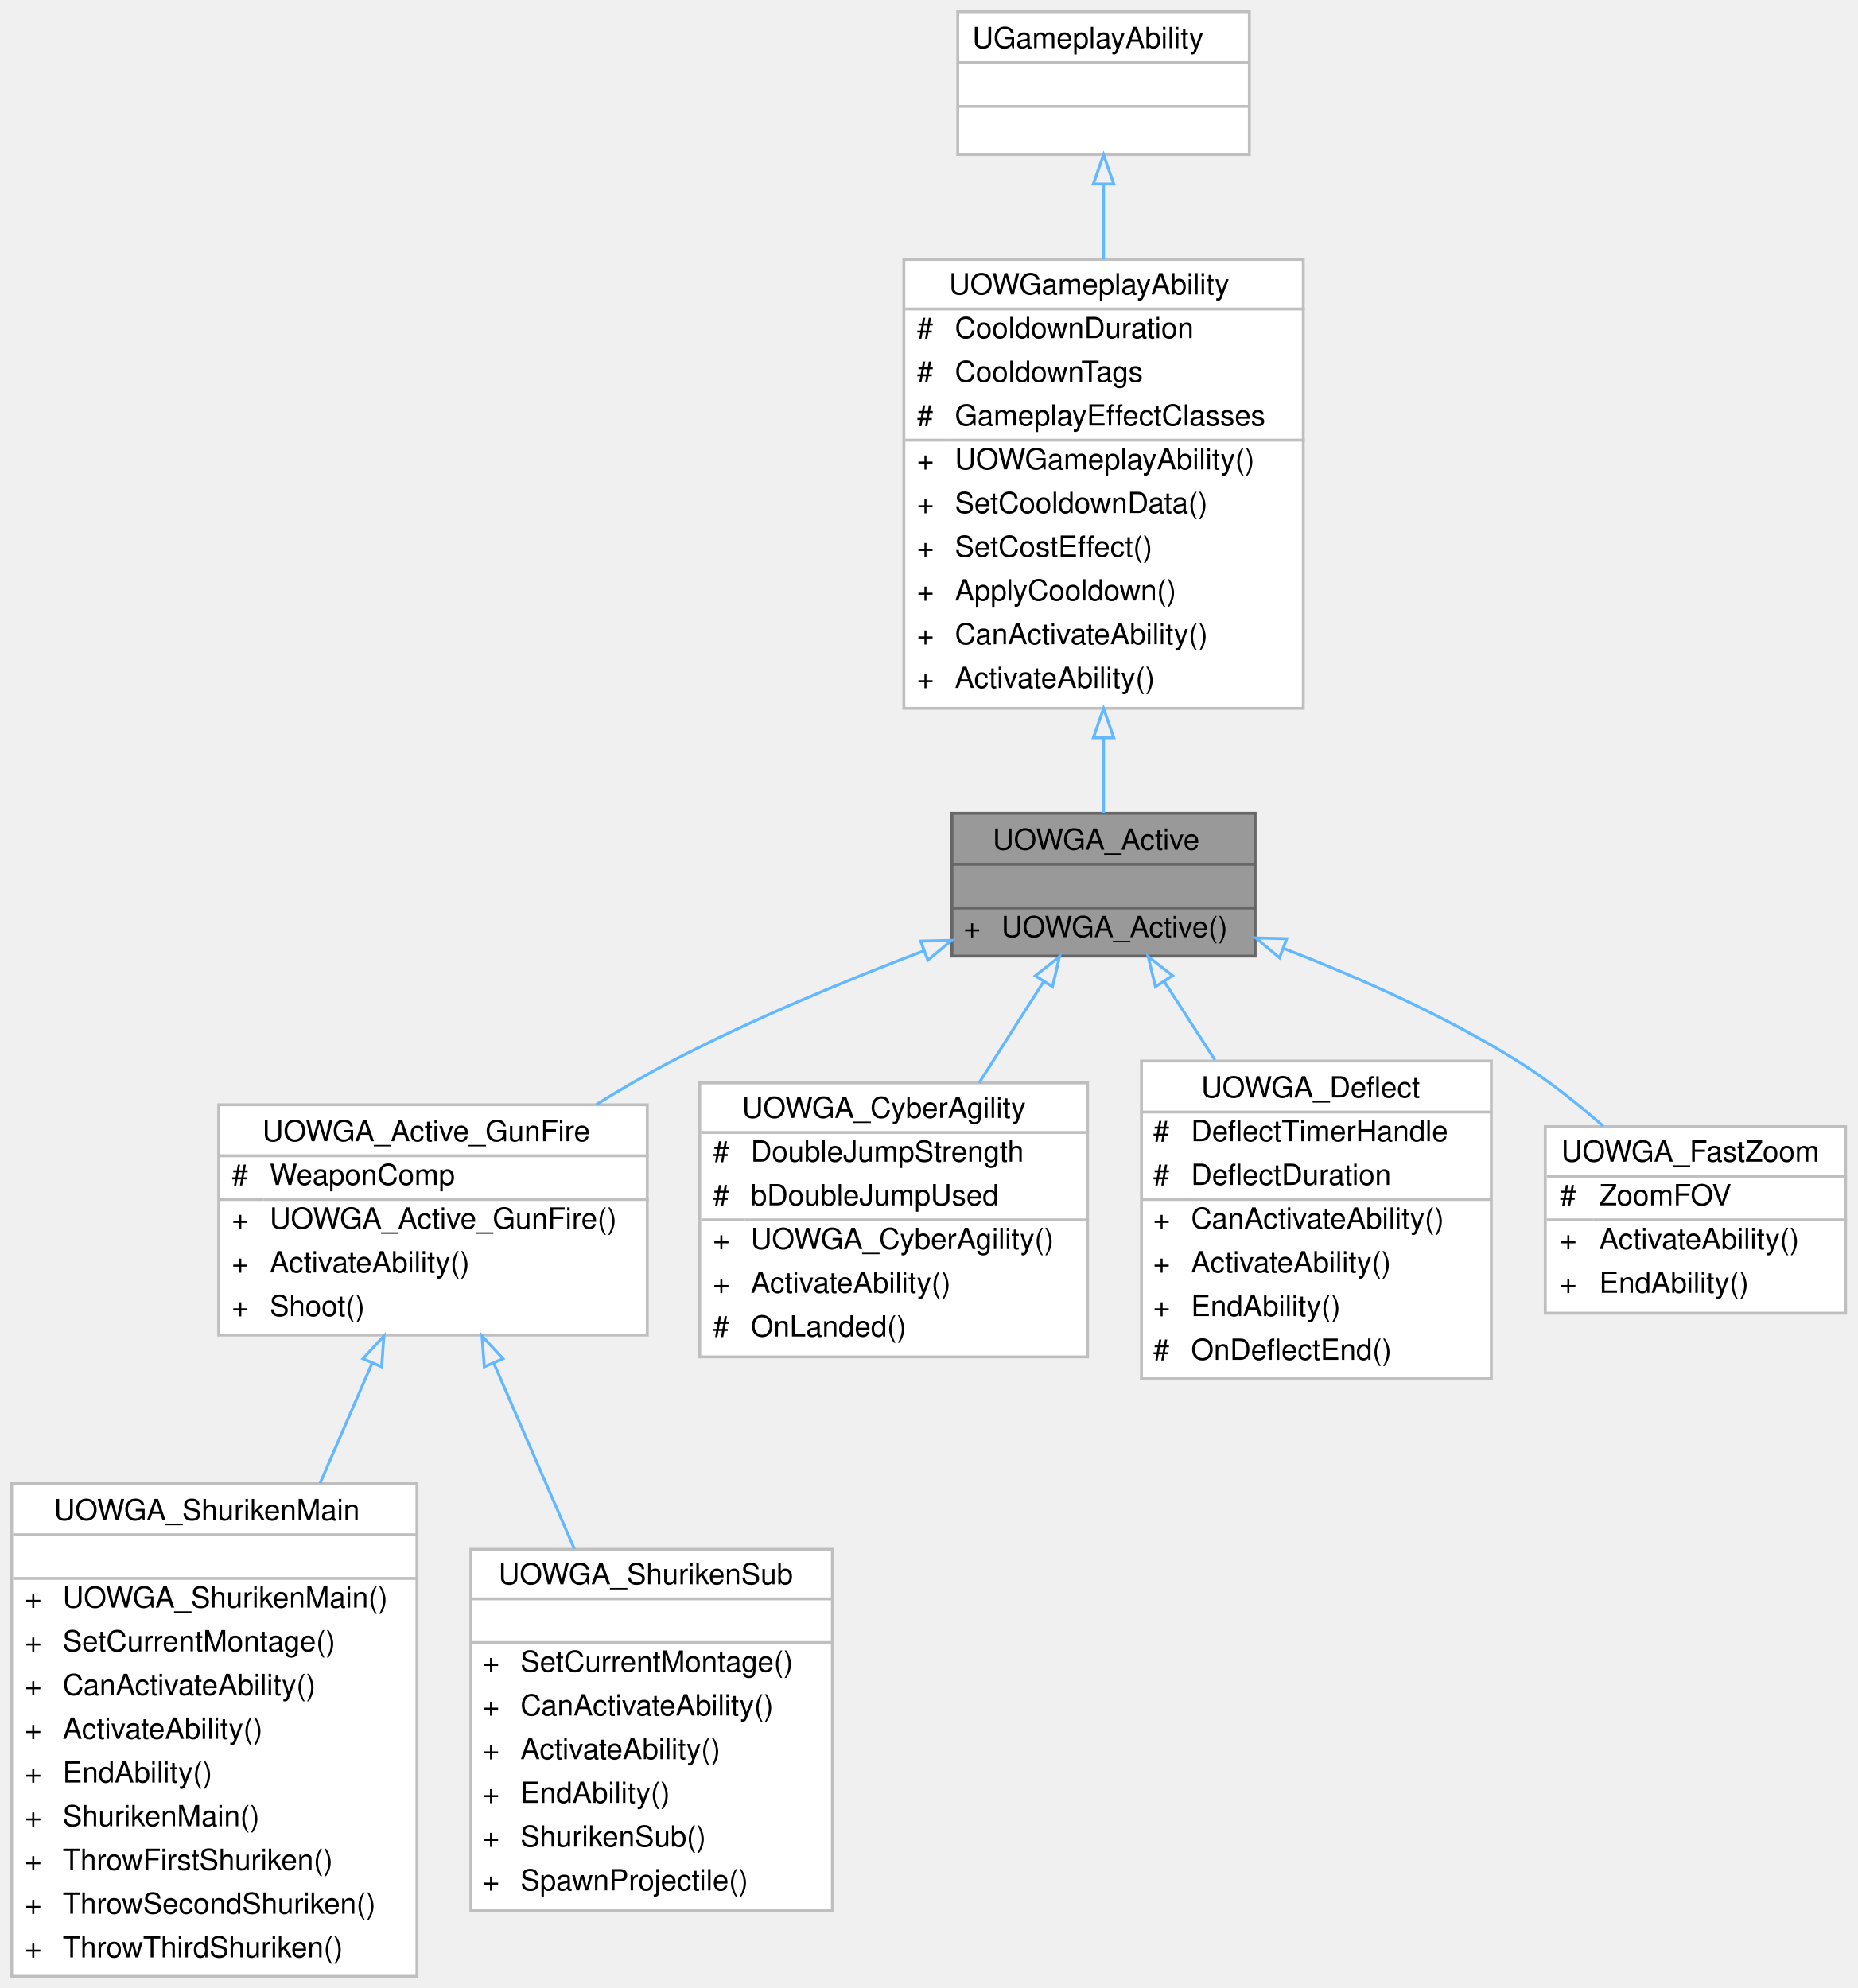
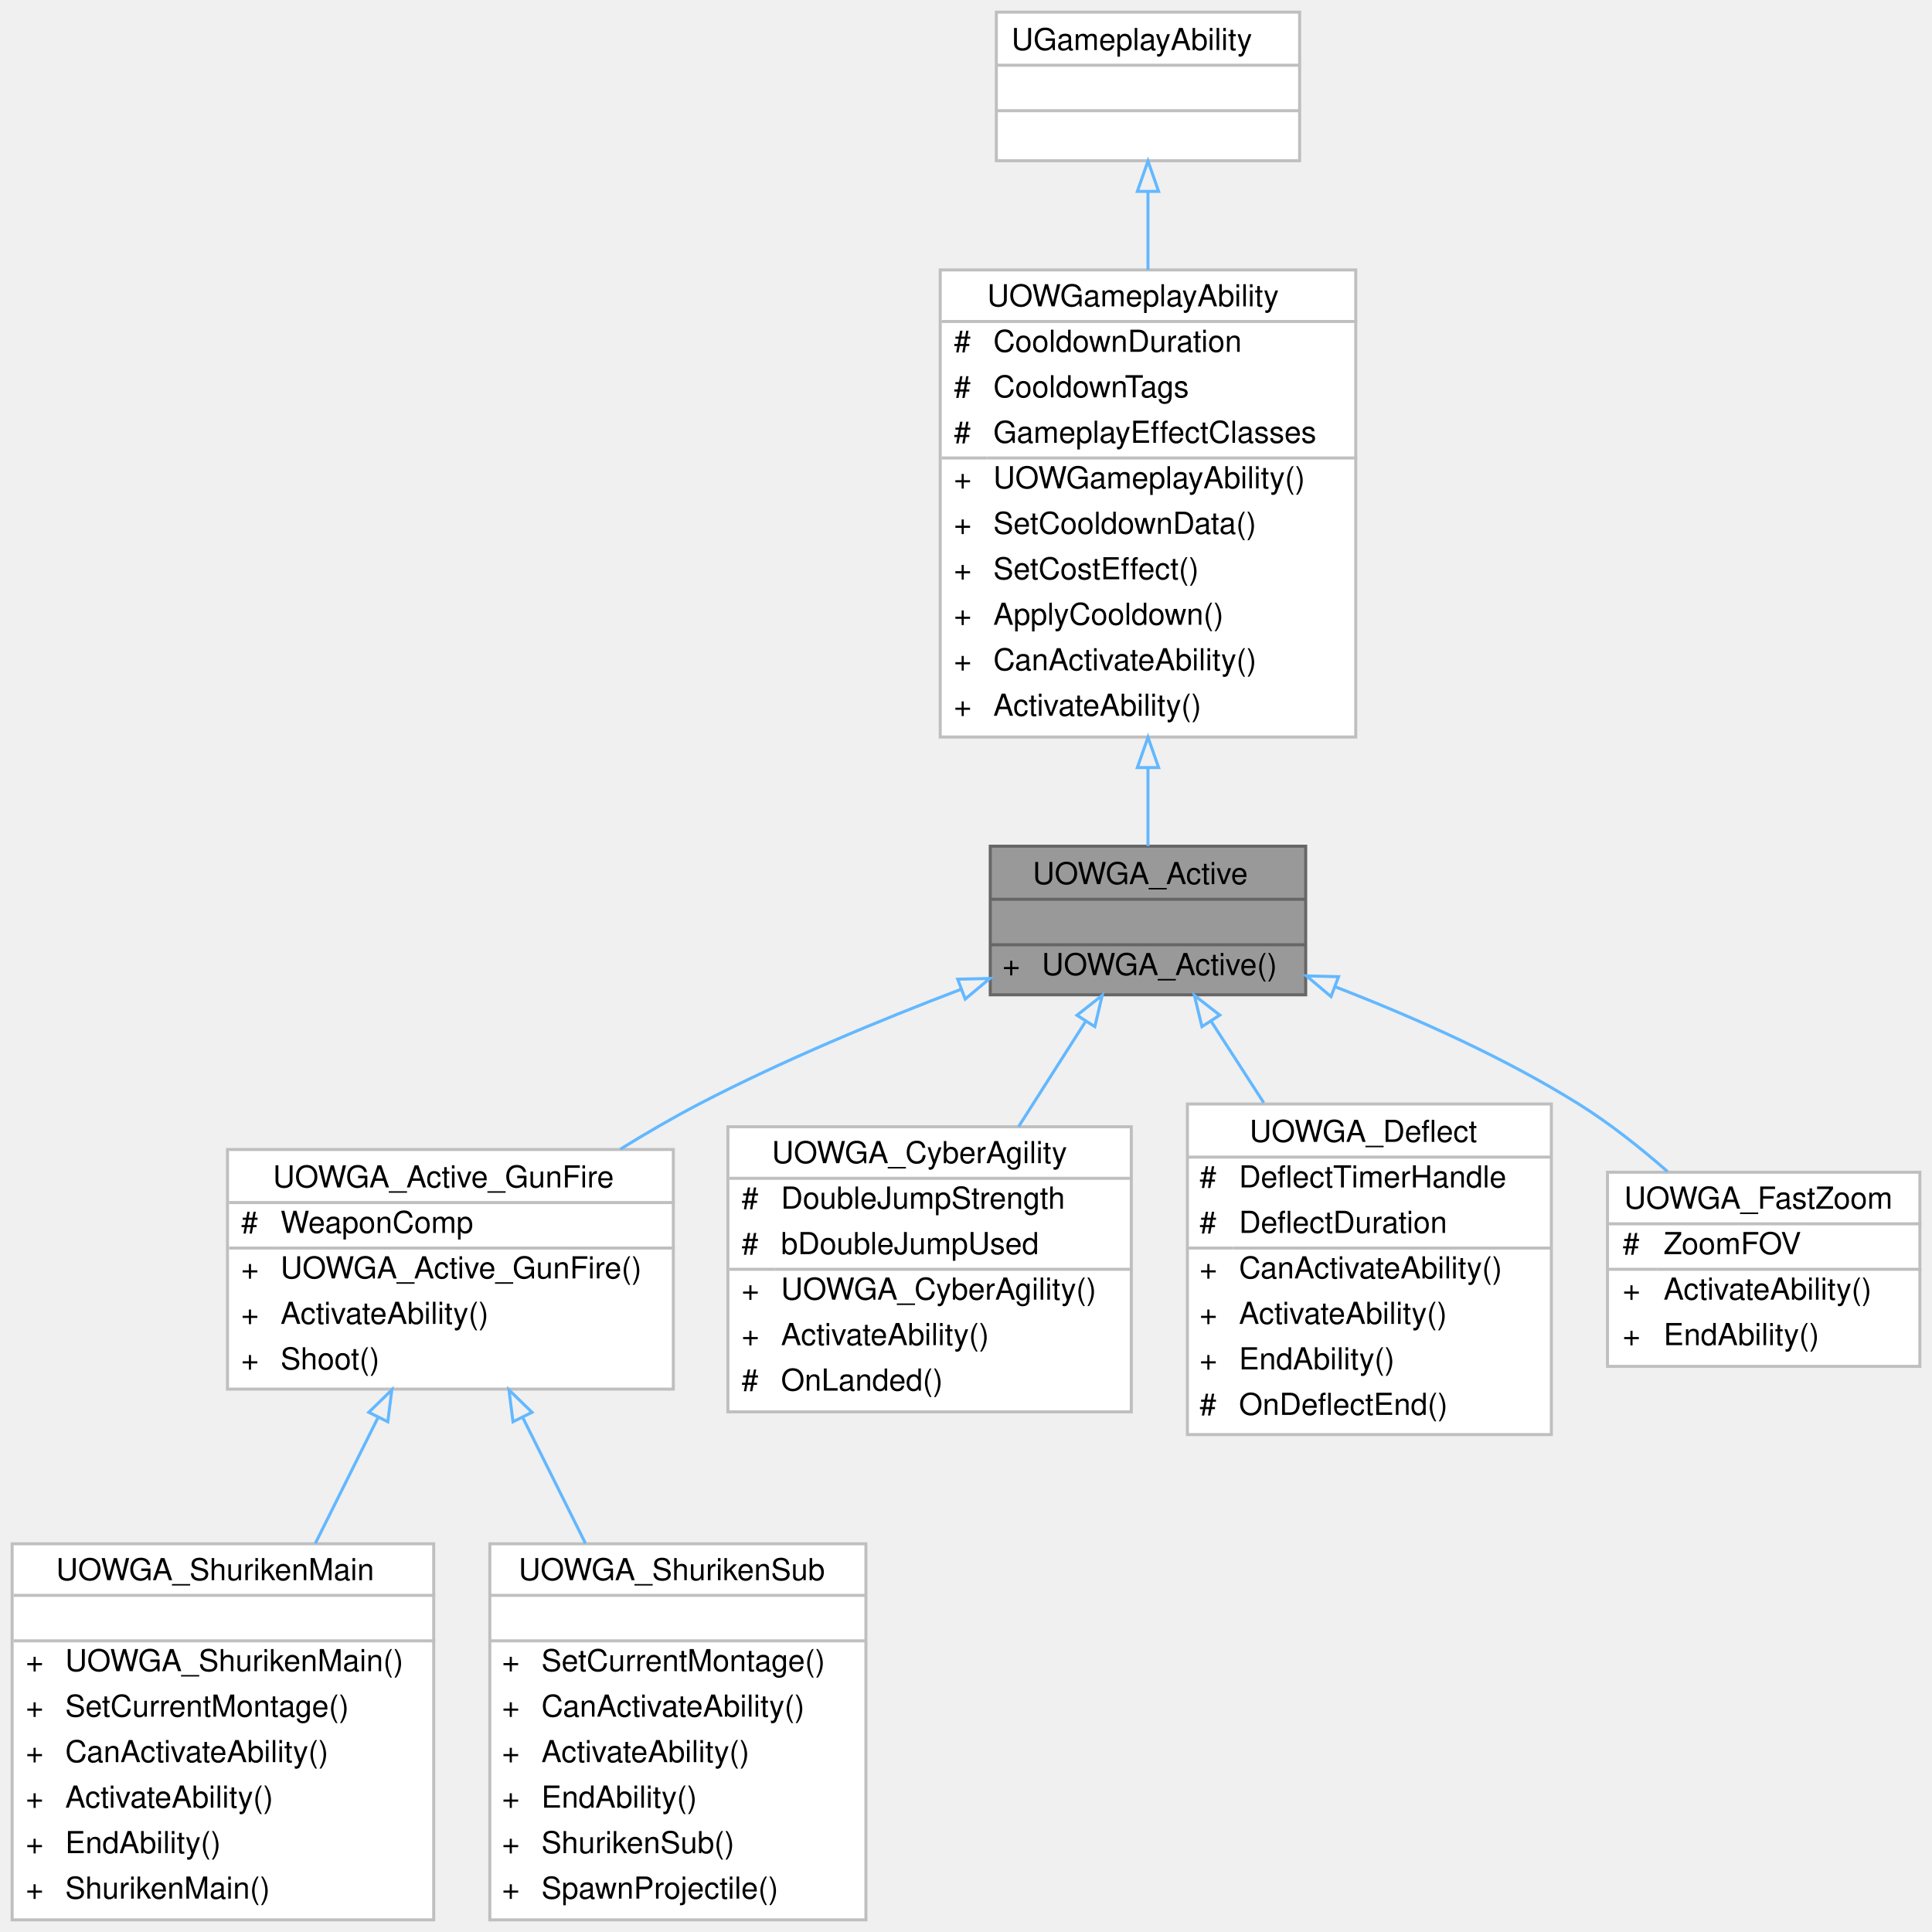
- <svg xmlns="http://www.w3.org/2000/svg" xmlns:xlink="http://www.w3.org/1999/xlink" width="637pt" height="682pt" viewBox="0.00 0.00 637.00 682.00">
-   <g id="graph0" class="graph" transform="scale(1 1) rotate(0) translate(4 678)">
+ <svg xmlns="http://www.w3.org/2000/svg" xmlns:xlink="http://www.w3.org/1999/xlink" width="637pt" height="637pt" viewBox="0.00 0.00 637.00 637.00">
+   <g id="graph0" class="graph" transform="scale(1 1) rotate(0) translate(4 633)">
    <g id="Node000001" class="node">
      <g id="a_Node000001">
        <a xlink:title=" ">
-           <polygon fill="#999999" stroke="transparent" points="426.5,-399 322.5,-399 322.5,-350 426.5,-350 426.5,-399" />
-           <text text-anchor="start" x="336.5" y="-386.5" font-family="Helvetica,sans-Serif" font-size="10.00">UOWGA_Active</text>
-           <text text-anchor="start" x="372.5" y="-371.5" font-family="Helvetica,sans-Serif" font-size="10.00"> </text>
-           <text text-anchor="start" x="326.5" y="-356.5" font-family="Helvetica,sans-Serif" font-size="10.00">+</text>
-           <text text-anchor="start" x="339.5" y="-356.5" font-family="Helvetica,sans-Serif" font-size="10.00">UOWGA_Active()</text>
-           <polygon fill="#666666" stroke="#666666" points="322.5,-381.5 322.5,-381.5 426.5,-381.5 426.5,-381.5 322.5,-381.5" />
-           <polygon fill="#666666" stroke="#666666" points="322.5,-366.5 322.5,-366.5 426.5,-366.5 426.5,-366.5 322.5,-366.5" />
-           <polygon fill="none" stroke="#666666" points="322.5,-350 322.5,-399 426.5,-399 426.5,-350 322.5,-350" />
+           <polygon fill="#999999" stroke="transparent" points="426.5,-354 322.5,-354 322.5,-305 426.5,-305 426.5,-354" />
+           <text text-anchor="start" x="336.5" y="-341.5" font-family="Helvetica,sans-Serif" font-size="10.00">UOWGA_Active</text>
+           <text text-anchor="start" x="372.5" y="-326.5" font-family="Helvetica,sans-Serif" font-size="10.00"> </text>
+           <text text-anchor="start" x="326.5" y="-311.5" font-family="Helvetica,sans-Serif" font-size="10.00">+</text>
+           <text text-anchor="start" x="339.5" y="-311.5" font-family="Helvetica,sans-Serif" font-size="10.00">UOWGA_Active()</text>
+           <polygon fill="#666666" stroke="#666666" points="322.5,-336.5 322.5,-336.5 426.5,-336.5 426.5,-336.5 322.5,-336.5" />
+           <polygon fill="#666666" stroke="#666666" points="322.5,-321.5 322.5,-321.5 426.5,-321.5 426.5,-321.5 322.5,-321.5" />
+           <polygon fill="none" stroke="#666666" points="322.5,-305 322.5,-354 426.5,-354 426.5,-305 322.5,-305" />
        </a>
      </g>
    </g>
    <g id="Node000004" class="node">
      <g id="a_Node000004">
        <a xlink:href="classUOWGA__Active__GunFire.html" target="_top" xlink:title=" ">
-           <polygon fill="white" stroke="transparent" points="218,-299 71,-299 71,-220 218,-220 218,-299" />
-           <text text-anchor="start" x="86" y="-286.5" font-family="Helvetica,sans-Serif" font-size="10.00">UOWGA_Active_GunFire</text>
-           <text text-anchor="start" x="75.5" y="-271.5" font-family="Helvetica,sans-Serif" font-size="10.00">#</text>
-           <text text-anchor="start" x="88.5" y="-271.5" font-family="Helvetica,sans-Serif" font-size="10.00">WeaponComp</text>
-           <text text-anchor="start" x="75.5" y="-256.5" font-family="Helvetica,sans-Serif" font-size="10.00">+</text>
-           <text text-anchor="start" x="88.5" y="-256.5" font-family="Helvetica,sans-Serif" font-size="10.00">UOWGA_Active_GunFire()</text>
-           <text text-anchor="start" x="75.5" y="-241.5" font-family="Helvetica,sans-Serif" font-size="10.00">+</text>
-           <text text-anchor="start" x="88.5" y="-241.5" font-family="Helvetica,sans-Serif" font-size="10.00">ActivateAbility()</text>
-           <text text-anchor="start" x="75.5" y="-226.5" font-family="Helvetica,sans-Serif" font-size="10.00">+</text>
-           <text text-anchor="start" x="88.5" y="-226.5" font-family="Helvetica,sans-Serif" font-size="10.00">Shoot()</text>
-           <polygon fill="#bfbfbf" stroke="#bfbfbf" points="71.5,-281.5 71.5,-281.5 218.5,-281.5 218.5,-281.5 71.5,-281.5" />
-           <polygon fill="#bfbfbf" stroke="#bfbfbf" points="71.5,-266.5 71.5,-266.5 86.5,-266.5 86.5,-266.5 71.5,-266.5" />
-           <polygon fill="#bfbfbf" stroke="#bfbfbf" points="86.5,-266.5 86.5,-266.5 218.5,-266.5 218.5,-266.5 86.5,-266.5" />
-           <polygon fill="none" stroke="#bfbfbf" points="71,-220 71,-299 218,-299 218,-220 71,-220" />
+           <polygon fill="white" stroke="transparent" points="218,-254 71,-254 71,-175 218,-175 218,-254" />
+           <text text-anchor="start" x="86" y="-241.5" font-family="Helvetica,sans-Serif" font-size="10.00">UOWGA_Active_GunFire</text>
+           <text text-anchor="start" x="75.5" y="-226.5" font-family="Helvetica,sans-Serif" font-size="10.00">#</text>
+           <text text-anchor="start" x="88.5" y="-226.5" font-family="Helvetica,sans-Serif" font-size="10.00">WeaponComp</text>
+           <text text-anchor="start" x="75.5" y="-211.5" font-family="Helvetica,sans-Serif" font-size="10.00">+</text>
+           <text text-anchor="start" x="88.5" y="-211.5" font-family="Helvetica,sans-Serif" font-size="10.00">UOWGA_Active_GunFire()</text>
+           <text text-anchor="start" x="75.5" y="-196.5" font-family="Helvetica,sans-Serif" font-size="10.00">+</text>
+           <text text-anchor="start" x="88.5" y="-196.5" font-family="Helvetica,sans-Serif" font-size="10.00">ActivateAbility()</text>
+           <text text-anchor="start" x="75.5" y="-181.5" font-family="Helvetica,sans-Serif" font-size="10.00">+</text>
+           <text text-anchor="start" x="88.5" y="-181.5" font-family="Helvetica,sans-Serif" font-size="10.00">Shoot()</text>
+           <polygon fill="#bfbfbf" stroke="#bfbfbf" points="71.5,-236.5 71.5,-236.5 218.5,-236.5 218.5,-236.5 71.5,-236.5" />
+           <polygon fill="#bfbfbf" stroke="#bfbfbf" points="71.5,-221.5 71.5,-221.5 86.5,-221.5 86.5,-221.5 71.5,-221.5" />
+           <polygon fill="#bfbfbf" stroke="#bfbfbf" points="86.5,-221.5 86.5,-221.5 218.5,-221.5 218.5,-221.5 86.5,-221.5" />
+           <polygon fill="none" stroke="#bfbfbf" points="71,-175 71,-254 218,-254 218,-175 71,-175" />
        </a>
      </g>
    </g>
    <g id="edge3_Node000001_Node000004" class="edge">
      <g id="a_edge3_Node000001_Node000004">
        <a xlink:title=" ">
-           <path fill="none" stroke="#63b8ff" d="M313,-351.87C285.93,-341.57 254.07,-328.36 226.5,-314 217.91,-309.52 209.07,-304.39 200.54,-299.11" />
-           <polygon fill="none" stroke="#63b8ff" points="311.77,-355.15 322.36,-355.39 314.23,-348.6 311.77,-355.15" />
+           <path fill="none" stroke="#63b8ff" d="M313,-306.87C285.93,-296.57 254.07,-283.36 226.5,-269 217.91,-264.52 209.07,-259.39 200.54,-254.11" />
+           <polygon fill="none" stroke="#63b8ff" points="311.77,-310.15 322.36,-310.39 314.23,-303.6 311.77,-310.15" />
        </a>
      </g>
    </g>
    <g id="Node000007" class="node">
      <g id="a_Node000007">
        <a xlink:href="classUOWGA__CyberAgility.html" target="_top" xlink:title=" ">
-           <polygon fill="white" stroke="transparent" points="369,-306.5 236,-306.5 236,-212.5 369,-212.5 369,-306.5" />
-           <text text-anchor="start" x="250.5" y="-294.5" font-family="Helvetica,sans-Serif" font-size="10.00">UOWGA_CyberAgility</text>
-           <text text-anchor="start" x="240.5" y="-279.5" font-family="Helvetica,sans-Serif" font-size="10.00">#</text>
-           <text text-anchor="start" x="253.5" y="-279.5" font-family="Helvetica,sans-Serif" font-size="10.00">DoubleJumpStrength</text>
-           <text text-anchor="start" x="240.5" y="-264.5" font-family="Helvetica,sans-Serif" font-size="10.00">#</text>
-           <text text-anchor="start" x="253.5" y="-264.5" font-family="Helvetica,sans-Serif" font-size="10.00">bDoubleJumpUsed</text>
-           <text text-anchor="start" x="240.5" y="-249.5" font-family="Helvetica,sans-Serif" font-size="10.00">+</text>
-           <text text-anchor="start" x="253.5" y="-249.5" font-family="Helvetica,sans-Serif" font-size="10.00">UOWGA_CyberAgility()</text>
-           <text text-anchor="start" x="240.5" y="-234.5" font-family="Helvetica,sans-Serif" font-size="10.00">+</text>
-           <text text-anchor="start" x="253.5" y="-234.5" font-family="Helvetica,sans-Serif" font-size="10.00">ActivateAbility()</text>
+           <polygon fill="white" stroke="transparent" points="369,-261.5 236,-261.5 236,-167.5 369,-167.5 369,-261.5" />
+           <text text-anchor="start" x="250.5" y="-249.5" font-family="Helvetica,sans-Serif" font-size="10.00">UOWGA_CyberAgility</text>
+           <text text-anchor="start" x="240.5" y="-234.5" font-family="Helvetica,sans-Serif" font-size="10.00">#</text>
+           <text text-anchor="start" x="253.5" y="-234.5" font-family="Helvetica,sans-Serif" font-size="10.00">DoubleJumpStrength</text>
          <text text-anchor="start" x="240.5" y="-219.5" font-family="Helvetica,sans-Serif" font-size="10.00">#</text>
-           <text text-anchor="start" x="253.5" y="-219.5" font-family="Helvetica,sans-Serif" font-size="10.00">OnLanded()</text>
-           <polygon fill="#bfbfbf" stroke="#bfbfbf" points="236.5,-289.5 236.5,-289.5 369.5,-289.5 369.5,-289.5 236.5,-289.5" />
-           <polygon fill="#bfbfbf" stroke="#bfbfbf" points="236.5,-259.5 236.5,-259.5 251.5,-259.5 251.5,-259.5 236.5,-259.5" />
-           <polygon fill="#bfbfbf" stroke="#bfbfbf" points="251.5,-259.5 251.5,-259.5 369.5,-259.5 369.5,-259.5 251.5,-259.5" />
-           <polygon fill="none" stroke="#bfbfbf" points="236,-212.5 236,-306.5 369,-306.5 369,-212.5 236,-212.5" />
+           <text text-anchor="start" x="253.5" y="-219.5" font-family="Helvetica,sans-Serif" font-size="10.00">bDoubleJumpUsed</text>
+           <text text-anchor="start" x="240.5" y="-204.5" font-family="Helvetica,sans-Serif" font-size="10.00">+</text>
+           <text text-anchor="start" x="253.5" y="-204.5" font-family="Helvetica,sans-Serif" font-size="10.00">UOWGA_CyberAgility()</text>
+           <text text-anchor="start" x="240.5" y="-189.5" font-family="Helvetica,sans-Serif" font-size="10.00">+</text>
+           <text text-anchor="start" x="253.5" y="-189.5" font-family="Helvetica,sans-Serif" font-size="10.00">ActivateAbility()</text>
+           <text text-anchor="start" x="240.5" y="-174.5" font-family="Helvetica,sans-Serif" font-size="10.00">#</text>
+           <text text-anchor="start" x="253.5" y="-174.5" font-family="Helvetica,sans-Serif" font-size="10.00">OnLanded()</text>
+           <polygon fill="#bfbfbf" stroke="#bfbfbf" points="236.5,-244.5 236.5,-244.5 369.5,-244.5 369.5,-244.5 236.5,-244.5" />
+           <polygon fill="#bfbfbf" stroke="#bfbfbf" points="236.5,-214.5 236.5,-214.5 251.5,-214.5 251.5,-214.5 236.5,-214.5" />
+           <polygon fill="#bfbfbf" stroke="#bfbfbf" points="251.5,-214.5 251.5,-214.5 369.5,-214.5 369.5,-214.5 251.5,-214.5" />
+           <polygon fill="none" stroke="#bfbfbf" points="236,-167.5 236,-261.5 369,-261.5 369,-167.5 236,-167.5" />
        </a>
      </g>
    </g>
    <g id="edge6_Node000001_Node000007" class="edge">
      <g id="a_edge6_Node000001_Node000007">
        <a xlink:title=" ">
-           <path fill="none" stroke="#63b8ff" d="M353.88,-341.14C347.02,-330.36 339.23,-318.14 331.83,-306.53" />
-           <polygon fill="none" stroke="#63b8ff" points="351.08,-343.26 359.41,-349.81 356.98,-339.5 351.08,-343.26" />
+           <path fill="none" stroke="#63b8ff" d="M353.88,-296.14C347.02,-285.36 339.23,-273.14 331.83,-261.53" />
+           <polygon fill="none" stroke="#63b8ff" points="351.08,-298.26 359.41,-304.81 356.98,-294.5 351.08,-298.26" />
        </a>
      </g>
    </g>
    <g id="Node000008" class="node">
      <g id="a_Node000008">
        <a xlink:href="classUOWGA__Deflect.html" target="_top" xlink:title=" ">
-           <polygon fill="white" stroke="transparent" points="507.5,-314 387.5,-314 387.5,-205 507.5,-205 507.5,-314" />
-           <text text-anchor="start" x="408" y="-301.5" font-family="Helvetica,sans-Serif" font-size="10.00">UOWGA_Deflect</text>
-           <text text-anchor="start" x="391.5" y="-286.5" font-family="Helvetica,sans-Serif" font-size="10.00">#</text>
-           <text text-anchor="start" x="404.5" y="-286.5" font-family="Helvetica,sans-Serif" font-size="10.00">DeflectTimerHandle</text>
-           <text text-anchor="start" x="391.5" y="-271.5" font-family="Helvetica,sans-Serif" font-size="10.00">#</text>
-           <text text-anchor="start" x="404.5" y="-271.5" font-family="Helvetica,sans-Serif" font-size="10.00">DeflectDuration</text>
-           <text text-anchor="start" x="391.5" y="-256.5" font-family="Helvetica,sans-Serif" font-size="10.00">+</text>
-           <text text-anchor="start" x="404.5" y="-256.5" font-family="Helvetica,sans-Serif" font-size="10.00">CanActivateAbility()</text>
-           <text text-anchor="start" x="391.5" y="-241.5" font-family="Helvetica,sans-Serif" font-size="10.00">+</text>
-           <text text-anchor="start" x="404.5" y="-241.5" font-family="Helvetica,sans-Serif" font-size="10.00">ActivateAbility()</text>
-           <text text-anchor="start" x="391.5" y="-226.5" font-family="Helvetica,sans-Serif" font-size="10.00">+</text>
-           <text text-anchor="start" x="404.5" y="-226.5" font-family="Helvetica,sans-Serif" font-size="10.00">EndAbility()</text>
-           <text text-anchor="start" x="391.5" y="-211.5" font-family="Helvetica,sans-Serif" font-size="10.00">#</text>
-           <text text-anchor="start" x="404.5" y="-211.5" font-family="Helvetica,sans-Serif" font-size="10.00">OnDeflectEnd()</text>
-           <polygon fill="#bfbfbf" stroke="#bfbfbf" points="387.5,-296.5 387.5,-296.5 507.5,-296.5 507.5,-296.5 387.5,-296.5" />
-           <polygon fill="#bfbfbf" stroke="#bfbfbf" points="387.5,-266.5 387.5,-266.5 402.5,-266.5 402.5,-266.5 387.5,-266.5" />
-           <polygon fill="#bfbfbf" stroke="#bfbfbf" points="402.5,-266.5 402.5,-266.5 507.5,-266.5 507.5,-266.5 402.5,-266.5" />
-           <polygon fill="none" stroke="#bfbfbf" points="387.5,-205 387.5,-314 507.5,-314 507.5,-205 387.5,-205" />
+           <polygon fill="white" stroke="transparent" points="507.5,-269 387.5,-269 387.5,-160 507.5,-160 507.5,-269" />
+           <text text-anchor="start" x="408" y="-256.5" font-family="Helvetica,sans-Serif" font-size="10.00">UOWGA_Deflect</text>
+           <text text-anchor="start" x="391.5" y="-241.5" font-family="Helvetica,sans-Serif" font-size="10.00">#</text>
+           <text text-anchor="start" x="404.5" y="-241.5" font-family="Helvetica,sans-Serif" font-size="10.00">DeflectTimerHandle</text>
+           <text text-anchor="start" x="391.5" y="-226.5" font-family="Helvetica,sans-Serif" font-size="10.00">#</text>
+           <text text-anchor="start" x="404.5" y="-226.5" font-family="Helvetica,sans-Serif" font-size="10.00">DeflectDuration</text>
+           <text text-anchor="start" x="391.5" y="-211.5" font-family="Helvetica,sans-Serif" font-size="10.00">+</text>
+           <text text-anchor="start" x="404.5" y="-211.5" font-family="Helvetica,sans-Serif" font-size="10.00">CanActivateAbility()</text>
+           <text text-anchor="start" x="391.5" y="-196.5" font-family="Helvetica,sans-Serif" font-size="10.00">+</text>
+           <text text-anchor="start" x="404.5" y="-196.5" font-family="Helvetica,sans-Serif" font-size="10.00">ActivateAbility()</text>
+           <text text-anchor="start" x="391.5" y="-181.5" font-family="Helvetica,sans-Serif" font-size="10.00">+</text>
+           <text text-anchor="start" x="404.5" y="-181.5" font-family="Helvetica,sans-Serif" font-size="10.00">EndAbility()</text>
+           <text text-anchor="start" x="391.5" y="-166.5" font-family="Helvetica,sans-Serif" font-size="10.00">#</text>
+           <text text-anchor="start" x="404.5" y="-166.5" font-family="Helvetica,sans-Serif" font-size="10.00">OnDeflectEnd()</text>
+           <polygon fill="#bfbfbf" stroke="#bfbfbf" points="387.5,-251.5 387.5,-251.5 507.5,-251.5 507.5,-251.5 387.5,-251.5" />
+           <polygon fill="#bfbfbf" stroke="#bfbfbf" points="387.5,-221.5 387.5,-221.5 402.5,-221.5 402.5,-221.5 387.5,-221.5" />
+           <polygon fill="#bfbfbf" stroke="#bfbfbf" points="402.5,-221.5 402.5,-221.5 507.5,-221.5 507.5,-221.5 402.5,-221.5" />
+           <polygon fill="none" stroke="#bfbfbf" points="387.5,-160 387.5,-269 507.5,-269 507.5,-160 387.5,-160" />
        </a>
      </g>
    </g>
    <g id="edge7_Node000001_Node000008" class="edge">
      <g id="a_edge7_Node000001_Node000008">
        <a xlink:title=" ">
-           <path fill="none" stroke="#63b8ff" d="M395.24,-341.4C400.68,-332.97 406.71,-323.65 412.67,-314.41" />
-           <polygon fill="none" stroke="#63b8ff" points="392.29,-339.51 389.8,-349.81 398.17,-343.31 392.29,-339.51" />
+           <path fill="none" stroke="#63b8ff" d="M395.24,-296.4C400.68,-287.97 406.71,-278.65 412.67,-269.41" />
+           <polygon fill="none" stroke="#63b8ff" points="392.29,-294.51 389.8,-304.81 398.17,-298.31 392.29,-294.51" />
        </a>
      </g>
    </g>
    <g id="Node000009" class="node">
      <g id="a_Node000009">
        <a xlink:href="classUOWGA__FastZoom.html" target="_top" xlink:title=" ">
-           <polygon fill="white" stroke="transparent" points="629,-291.5 526,-291.5 526,-227.5 629,-227.5 629,-291.5" />
-           <text text-anchor="start" x="531.5" y="-279.5" font-family="Helvetica,sans-Serif" font-size="10.00">UOWGA_FastZoom</text>
-           <text text-anchor="start" x="531" y="-264.5" font-family="Helvetica,sans-Serif" font-size="10.00">#</text>
-           <text text-anchor="start" x="544.5" y="-264.5" font-family="Helvetica,sans-Serif" font-size="10.00">ZoomFOV</text>
-           <text text-anchor="start" x="531" y="-249.5" font-family="Helvetica,sans-Serif" font-size="10.00">+</text>
-           <text text-anchor="start" x="544.5" y="-249.5" font-family="Helvetica,sans-Serif" font-size="10.00">ActivateAbility()</text>
-           <text text-anchor="start" x="531" y="-234.5" font-family="Helvetica,sans-Serif" font-size="10.00">+</text>
-           <text text-anchor="start" x="544.5" y="-234.5" font-family="Helvetica,sans-Serif" font-size="10.00">EndAbility()</text>
-           <polygon fill="#bfbfbf" stroke="#bfbfbf" points="526.5,-274.5 526.5,-274.5 629.5,-274.5 629.5,-274.5 526.5,-274.5" />
-           <polygon fill="#bfbfbf" stroke="#bfbfbf" points="526.5,-259.5 526.5,-259.5 542.5,-259.5 542.5,-259.5 526.5,-259.5" />
-           <polygon fill="#bfbfbf" stroke="#bfbfbf" points="542.5,-259.5 542.5,-259.5 629.5,-259.5 629.5,-259.5 542.5,-259.5" />
-           <polygon fill="none" stroke="#bfbfbf" points="526,-227.5 526,-291.5 629,-291.5 629,-227.5 526,-227.5" />
+           <polygon fill="white" stroke="transparent" points="629,-246.5 526,-246.5 526,-182.5 629,-182.5 629,-246.5" />
+           <text text-anchor="start" x="531.5" y="-234.5" font-family="Helvetica,sans-Serif" font-size="10.00">UOWGA_FastZoom</text>
+           <text text-anchor="start" x="531" y="-219.5" font-family="Helvetica,sans-Serif" font-size="10.00">#</text>
+           <text text-anchor="start" x="544.5" y="-219.5" font-family="Helvetica,sans-Serif" font-size="10.00">ZoomFOV</text>
+           <text text-anchor="start" x="531" y="-204.5" font-family="Helvetica,sans-Serif" font-size="10.00">+</text>
+           <text text-anchor="start" x="544.5" y="-204.5" font-family="Helvetica,sans-Serif" font-size="10.00">ActivateAbility()</text>
+           <text text-anchor="start" x="531" y="-189.5" font-family="Helvetica,sans-Serif" font-size="10.00">+</text>
+           <text text-anchor="start" x="544.5" y="-189.5" font-family="Helvetica,sans-Serif" font-size="10.00">EndAbility()</text>
+           <polygon fill="#bfbfbf" stroke="#bfbfbf" points="526.5,-229.5 526.5,-229.5 629.5,-229.5 629.5,-229.5 526.5,-229.5" />
+           <polygon fill="#bfbfbf" stroke="#bfbfbf" points="526.5,-214.5 526.5,-214.5 542.5,-214.5 542.5,-214.5 526.5,-214.5" />
+           <polygon fill="#bfbfbf" stroke="#bfbfbf" points="542.5,-214.5 542.5,-214.5 629.5,-214.5 629.5,-214.5 542.5,-214.5" />
+           <polygon fill="none" stroke="#bfbfbf" points="526,-182.5 526,-246.5 629,-246.5 629,-182.5 526,-182.5" />
        </a>
      </g>
    </g>
    <g id="edge8_Node000001_Node000009" class="edge">
      <g id="a_edge8_Node000001_Node000009">
        <a xlink:title=" ">
-           <path fill="none" stroke="#63b8ff" d="M436.39,-352.58C462.1,-342.64 491.67,-329.51 516.5,-314 526.65,-307.66 536.79,-299.63 545.8,-291.73" />
-           <polygon fill="none" stroke="#63b8ff" points="434.85,-349.42 426.74,-356.24 437.33,-355.97 434.85,-349.42" />
+           <path fill="none" stroke="#63b8ff" d="M436.39,-307.58C462.1,-297.64 491.67,-284.51 516.5,-269 526.65,-262.66 536.79,-254.63 545.8,-246.73" />
+           <polygon fill="none" stroke="#63b8ff" points="434.85,-304.42 426.74,-311.24 437.33,-310.97 434.85,-304.42" />
        </a>
      </g>
    </g>
    <g id="Node000002" class="node">
      <g id="a_Node000002">
        <a xlink:href="classUOWGameplayAbility.html" target="_top" xlink:title=" ">
-           <polygon fill="white" stroke="transparent" points="443,-589 306,-589 306,-435 443,-435 443,-589" />
-           <text text-anchor="start" x="321.5" y="-577" font-family="Helvetica,sans-Serif" font-size="10.00">UOWGameplayAbility</text>
-           <text text-anchor="start" x="310.5" y="-562" font-family="Helvetica,sans-Serif" font-size="10.00">#</text>
-           <text text-anchor="start" x="323.5" y="-562" font-family="Helvetica,sans-Serif" font-size="10.00">CooldownDuration</text>
-           <text text-anchor="start" x="310.5" y="-547" font-family="Helvetica,sans-Serif" font-size="10.00">#</text>
-           <text text-anchor="start" x="323.5" y="-547" font-family="Helvetica,sans-Serif" font-size="10.00">CooldownTags</text>
-           <text text-anchor="start" x="310.5" y="-532" font-family="Helvetica,sans-Serif" font-size="10.00">#</text>
-           <text text-anchor="start" x="323.5" y="-532" font-family="Helvetica,sans-Serif" font-size="10.00">GameplayEffectClasses</text>
-           <text text-anchor="start" x="310.5" y="-517" font-family="Helvetica,sans-Serif" font-size="10.00">+</text>
-           <text text-anchor="start" x="323.5" y="-517" font-family="Helvetica,sans-Serif" font-size="10.00">UOWGameplayAbility()</text>
-           <text text-anchor="start" x="310.5" y="-502" font-family="Helvetica,sans-Serif" font-size="10.00">+</text>
-           <text text-anchor="start" x="323.5" y="-502" font-family="Helvetica,sans-Serif" font-size="10.00">SetCooldownData()</text>
-           <text text-anchor="start" x="310.5" y="-487" font-family="Helvetica,sans-Serif" font-size="10.00">+</text>
-           <text text-anchor="start" x="323.5" y="-487" font-family="Helvetica,sans-Serif" font-size="10.00">SetCostEffect()</text>
+           <polygon fill="white" stroke="transparent" points="443,-544 306,-544 306,-390 443,-390 443,-544" />
+           <text text-anchor="start" x="321.5" y="-532" font-family="Helvetica,sans-Serif" font-size="10.00">UOWGameplayAbility</text>
+           <text text-anchor="start" x="310.5" y="-517" font-family="Helvetica,sans-Serif" font-size="10.00">#</text>
+           <text text-anchor="start" x="323.5" y="-517" font-family="Helvetica,sans-Serif" font-size="10.00">CooldownDuration</text>
+           <text text-anchor="start" x="310.5" y="-502" font-family="Helvetica,sans-Serif" font-size="10.00">#</text>
+           <text text-anchor="start" x="323.5" y="-502" font-family="Helvetica,sans-Serif" font-size="10.00">CooldownTags</text>
+           <text text-anchor="start" x="310.5" y="-487" font-family="Helvetica,sans-Serif" font-size="10.00">#</text>
+           <text text-anchor="start" x="323.5" y="-487" font-family="Helvetica,sans-Serif" font-size="10.00">GameplayEffectClasses</text>
          <text text-anchor="start" x="310.5" y="-472" font-family="Helvetica,sans-Serif" font-size="10.00">+</text>
-           <text text-anchor="start" x="323.5" y="-472" font-family="Helvetica,sans-Serif" font-size="10.00">ApplyCooldown()</text>
+           <text text-anchor="start" x="323.5" y="-472" font-family="Helvetica,sans-Serif" font-size="10.00">UOWGameplayAbility()</text>
          <text text-anchor="start" x="310.5" y="-457" font-family="Helvetica,sans-Serif" font-size="10.00">+</text>
-           <text text-anchor="start" x="323.5" y="-457" font-family="Helvetica,sans-Serif" font-size="10.00">CanActivateAbility()</text>
+           <text text-anchor="start" x="323.5" y="-457" font-family="Helvetica,sans-Serif" font-size="10.00">SetCooldownData()</text>
          <text text-anchor="start" x="310.5" y="-442" font-family="Helvetica,sans-Serif" font-size="10.00">+</text>
-           <text text-anchor="start" x="323.5" y="-442" font-family="Helvetica,sans-Serif" font-size="10.00">ActivateAbility()</text>
-           <polygon fill="#bfbfbf" stroke="#bfbfbf" points="306.5,-572 306.5,-572 443.5,-572 443.5,-572 306.5,-572" />
-           <polygon fill="#bfbfbf" stroke="#bfbfbf" points="306.5,-527 306.5,-527 321.5,-527 321.5,-527 306.5,-527" />
-           <polygon fill="#bfbfbf" stroke="#bfbfbf" points="321.5,-527 321.5,-527 443.5,-527 443.5,-527 321.5,-527" />
-           <polygon fill="none" stroke="#bfbfbf" points="306,-435 306,-589 443,-589 443,-435 306,-435" />
+           <text text-anchor="start" x="323.5" y="-442" font-family="Helvetica,sans-Serif" font-size="10.00">SetCostEffect()</text>
+           <text text-anchor="start" x="310.5" y="-427" font-family="Helvetica,sans-Serif" font-size="10.00">+</text>
+           <text text-anchor="start" x="323.5" y="-427" font-family="Helvetica,sans-Serif" font-size="10.00">ApplyCooldown()</text>
+           <text text-anchor="start" x="310.5" y="-412" font-family="Helvetica,sans-Serif" font-size="10.00">+</text>
+           <text text-anchor="start" x="323.5" y="-412" font-family="Helvetica,sans-Serif" font-size="10.00">CanActivateAbility()</text>
+           <text text-anchor="start" x="310.5" y="-397" font-family="Helvetica,sans-Serif" font-size="10.00">+</text>
+           <text text-anchor="start" x="323.5" y="-397" font-family="Helvetica,sans-Serif" font-size="10.00">ActivateAbility()</text>
+           <polygon fill="#bfbfbf" stroke="#bfbfbf" points="306.5,-527 306.5,-527 443.5,-527 443.5,-527 306.5,-527" />
+           <polygon fill="#bfbfbf" stroke="#bfbfbf" points="306.5,-482 306.5,-482 321.5,-482 321.5,-482 306.5,-482" />
+           <polygon fill="#bfbfbf" stroke="#bfbfbf" points="321.5,-482 321.5,-482 443.5,-482 443.5,-482 321.5,-482" />
+           <polygon fill="none" stroke="#bfbfbf" points="306,-390 306,-544 443,-544 443,-390 306,-390" />
        </a>
      </g>
    </g>
    <g id="edge1_Node000001_Node000002" class="edge">
      <g id="a_edge1_Node000001_Node000002">
        <a xlink:title=" ">
-           <path fill="none" stroke="#63b8ff" d="M374.5,-424.67C374.5,-415.37 374.5,-406.57 374.5,-399.06" />
-           <polygon fill="none" stroke="#63b8ff" points="371,-424.93 374.5,-434.93 378,-424.93 371,-424.93" />
+           <path fill="none" stroke="#63b8ff" d="M374.5,-379.67C374.5,-370.37 374.5,-361.57 374.5,-354.06" />
+           <polygon fill="none" stroke="#63b8ff" points="371,-379.93 374.5,-389.93 378,-379.93 371,-379.93" />
        </a>
      </g>
    </g>
    <g id="Node000003" class="node">
      <g id="a_Node000003">
        <a xlink:title=" ">
-           <polygon fill="white" stroke="transparent" points="424.5,-674 324.5,-674 324.5,-625 424.5,-625 424.5,-674" />
-           <text text-anchor="start" x="329.5" y="-661.5" font-family="Helvetica,sans-Serif" font-size="10.00">UGameplayAbility</text>
-           <text text-anchor="start" x="372.5" y="-646.5" font-family="Helvetica,sans-Serif" font-size="10.00"> </text>
-           <text text-anchor="start" x="372.5" y="-631.5" font-family="Helvetica,sans-Serif" font-size="10.00"> </text>
-           <polygon fill="#bfbfbf" stroke="#bfbfbf" points="324.5,-656.5 324.5,-656.5 424.5,-656.5 424.5,-656.5 324.5,-656.5" />
-           <polygon fill="#bfbfbf" stroke="#bfbfbf" points="324.5,-641.5 324.5,-641.5 424.5,-641.5 424.5,-641.5 324.5,-641.5" />
-           <polygon fill="none" stroke="#bfbfbf" points="324.5,-625 324.5,-674 424.5,-674 424.5,-625 324.5,-625" />
+           <polygon fill="white" stroke="transparent" points="424.5,-629 324.5,-629 324.5,-580 424.5,-580 424.5,-629" />
+           <text text-anchor="start" x="329.5" y="-616.5" font-family="Helvetica,sans-Serif" font-size="10.00">UGameplayAbility</text>
+           <text text-anchor="start" x="372.5" y="-601.5" font-family="Helvetica,sans-Serif" font-size="10.00"> </text>
+           <text text-anchor="start" x="372.5" y="-586.5" font-family="Helvetica,sans-Serif" font-size="10.00"> </text>
+           <polygon fill="#bfbfbf" stroke="#bfbfbf" points="324.5,-611.5 324.5,-611.5 424.5,-611.5 424.5,-611.5 324.5,-611.5" />
+           <polygon fill="#bfbfbf" stroke="#bfbfbf" points="324.5,-596.5 324.5,-596.5 424.5,-596.5 424.5,-596.5 324.5,-596.5" />
+           <polygon fill="none" stroke="#bfbfbf" points="324.5,-580 324.5,-629 424.5,-629 424.5,-580 324.5,-580" />
        </a>
      </g>
    </g>
    <g id="edge2_Node000002_Node000003" class="edge">
      <g id="a_edge2_Node000002_Node000003">
        <a xlink:title=" ">
-           <path fill="none" stroke="#63b8ff" d="M374.5,-614.66C374.5,-606.74 374.5,-597.97 374.5,-589.01" />
-           <polygon fill="none" stroke="#63b8ff" points="371,-614.9 374.5,-624.9 378,-614.9 371,-614.9" />
+           <path fill="none" stroke="#63b8ff" d="M374.5,-569.66C374.5,-561.74 374.5,-552.97 374.5,-544.01" />
+           <polygon fill="none" stroke="#63b8ff" points="371,-569.9 374.5,-579.9 378,-569.9 371,-569.9" />
        </a>
      </g>
    </g>
    <g id="Node000005" class="node">
      <g id="a_Node000005">
        <a xlink:href="classUOWGA__ShurikenMain.html" target="_top" xlink:title=" ">
-           <polygon fill="white" stroke="transparent" points="139,-169 0,-169 0,0 139,0 139,-169" />
-           <text text-anchor="start" x="14.5" y="-156.5" font-family="Helvetica,sans-Serif" font-size="10.00">UOWGA_ShurikenMain</text>
-           <text text-anchor="start" x="68" y="-141.5" font-family="Helvetica,sans-Serif" font-size="10.00"> </text>
-           <text text-anchor="start" x="4.5" y="-126.5" font-family="Helvetica,sans-Serif" font-size="10.00">+</text>
-           <text text-anchor="start" x="17.5" y="-126.5" font-family="Helvetica,sans-Serif" font-size="10.00">UOWGA_ShurikenMain()</text>
-           <text text-anchor="start" x="4.5" y="-111.5" font-family="Helvetica,sans-Serif" font-size="10.00">+</text>
-           <text text-anchor="start" x="17.5" y="-111.5" font-family="Helvetica,sans-Serif" font-size="10.00">SetCurrentMontage()</text>
-           <text text-anchor="start" x="4.5" y="-96.5" font-family="Helvetica,sans-Serif" font-size="10.00">+</text>
-           <text text-anchor="start" x="17.5" y="-96.5" font-family="Helvetica,sans-Serif" font-size="10.00">CanActivateAbility()</text>
-           <text text-anchor="start" x="4.5" y="-81.5" font-family="Helvetica,sans-Serif" font-size="10.00">+</text>
-           <text text-anchor="start" x="17.5" y="-81.5" font-family="Helvetica,sans-Serif" font-size="10.00">ActivateAbility()</text>
-           <text text-anchor="start" x="4.5" y="-66.5" font-family="Helvetica,sans-Serif" font-size="10.00">+</text>
-           <text text-anchor="start" x="17.5" y="-66.5" font-family="Helvetica,sans-Serif" font-size="10.00">EndAbility()</text>
-           <text text-anchor="start" x="4.5" y="-51.5" font-family="Helvetica,sans-Serif" font-size="10.00">+</text>
-           <text text-anchor="start" x="17.5" y="-51.5" font-family="Helvetica,sans-Serif" font-size="10.00">ShurikenMain()</text>
-           <text text-anchor="start" x="4.5" y="-36.5" font-family="Helvetica,sans-Serif" font-size="10.00">+</text>
-           <text text-anchor="start" x="17.5" y="-36.5" font-family="Helvetica,sans-Serif" font-size="10.00">ThrowFirstShuriken()</text>
-           <text text-anchor="start" x="4.5" y="-21.5" font-family="Helvetica,sans-Serif" font-size="10.00">+</text>
-           <text text-anchor="start" x="17.5" y="-21.5" font-family="Helvetica,sans-Serif" font-size="10.00">ThrowSecondShuriken()</text>
-           <text text-anchor="start" x="4.5" y="-6.5" font-family="Helvetica,sans-Serif" font-size="10.00">+</text>
-           <text text-anchor="start" x="17.5" y="-6.5" font-family="Helvetica,sans-Serif" font-size="10.00">ThrowThirdShuriken()</text>
-           <polygon fill="#bfbfbf" stroke="#bfbfbf" points="0.5,-151.5 0.5,-151.5 139.5,-151.5 139.5,-151.5 0.5,-151.5" />
-           <polygon fill="#bfbfbf" stroke="#bfbfbf" points="0.5,-136.5 0.5,-136.5 139.5,-136.5 139.5,-136.5 0.5,-136.5" />
-           <polygon fill="none" stroke="#bfbfbf" points="0,0 0,-169 139,-169 139,0 0,0" />
+           <polygon fill="white" stroke="transparent" points="139,-124 0,-124 0,0 139,0 139,-124" />
+           <text text-anchor="start" x="14.5" y="-112" font-family="Helvetica,sans-Serif" font-size="10.00">UOWGA_ShurikenMain</text>
+           <text text-anchor="start" x="68" y="-97" font-family="Helvetica,sans-Serif" font-size="10.00"> </text>
+           <text text-anchor="start" x="4.5" y="-82" font-family="Helvetica,sans-Serif" font-size="10.00">+</text>
+           <text text-anchor="start" x="17.5" y="-82" font-family="Helvetica,sans-Serif" font-size="10.00">UOWGA_ShurikenMain()</text>
+           <text text-anchor="start" x="4.5" y="-67" font-family="Helvetica,sans-Serif" font-size="10.00">+</text>
+           <text text-anchor="start" x="17.5" y="-67" font-family="Helvetica,sans-Serif" font-size="10.00">SetCurrentMontage()</text>
+           <text text-anchor="start" x="4.5" y="-52" font-family="Helvetica,sans-Serif" font-size="10.00">+</text>
+           <text text-anchor="start" x="17.5" y="-52" font-family="Helvetica,sans-Serif" font-size="10.00">CanActivateAbility()</text>
+           <text text-anchor="start" x="4.5" y="-37" font-family="Helvetica,sans-Serif" font-size="10.00">+</text>
+           <text text-anchor="start" x="17.5" y="-37" font-family="Helvetica,sans-Serif" font-size="10.00">ActivateAbility()</text>
+           <text text-anchor="start" x="4.5" y="-22" font-family="Helvetica,sans-Serif" font-size="10.00">+</text>
+           <text text-anchor="start" x="17.5" y="-22" font-family="Helvetica,sans-Serif" font-size="10.00">EndAbility()</text>
+           <text text-anchor="start" x="4.5" y="-7" font-family="Helvetica,sans-Serif" font-size="10.00">+</text>
+           <text text-anchor="start" x="17.5" y="-7" font-family="Helvetica,sans-Serif" font-size="10.00">ShurikenMain()</text>
+           <polygon fill="#bfbfbf" stroke="#bfbfbf" points="0.5,-107 0.5,-107 139.5,-107 139.5,-107 0.5,-107" />
+           <polygon fill="#bfbfbf" stroke="#bfbfbf" points="0.5,-92 0.5,-92 139.5,-92 139.5,-92 0.5,-92" />
+           <polygon fill="none" stroke="#bfbfbf" points="0,0 0,-124 139,-124 139,0 0,0" />
        </a>
      </g>
    </g>
    <g id="edge4_Node000004_Node000005" class="edge">
      <g id="a_edge4_Node000004_Node000005">
        <a xlink:title=" ">
-           <path fill="none" stroke="#63b8ff" d="M123.56,-210.19C118.01,-197.39 111.86,-183.2 105.75,-169.11" />
-           <polygon fill="none" stroke="#63b8ff" points="120.48,-211.89 127.67,-219.68 126.9,-209.11 120.48,-211.89" />
+           <path fill="none" stroke="#63b8ff" d="M120.54,-165.43C114,-152.29 106.81,-137.88 99.96,-124.11" />
+           <polygon fill="none" stroke="#63b8ff" points="117.59,-167.35 125.19,-174.74 123.86,-164.23 117.59,-167.35" />
        </a>
      </g>
    </g>
    <g id="Node000006" class="node">
      <g id="a_Node000006">
        <a xlink:href="classUOWGA__ShurikenSub.html" target="_top" xlink:title=" ">
-           <polygon fill="white" stroke="transparent" points="281.5,-146.5 157.5,-146.5 157.5,-22.5 281.5,-22.5 281.5,-146.5" />
-           <text text-anchor="start" x="167" y="-134.5" font-family="Helvetica,sans-Serif" font-size="10.00">UOWGA_ShurikenSub</text>
-           <text text-anchor="start" x="217.5" y="-119.5" font-family="Helvetica,sans-Serif" font-size="10.00"> </text>
-           <text text-anchor="start" x="161.5" y="-104.5" font-family="Helvetica,sans-Serif" font-size="10.00">+</text>
-           <text text-anchor="start" x="174.5" y="-104.5" font-family="Helvetica,sans-Serif" font-size="10.00">SetCurrentMontage()</text>
-           <text text-anchor="start" x="161.5" y="-89.5" font-family="Helvetica,sans-Serif" font-size="10.00">+</text>
-           <text text-anchor="start" x="174.5" y="-89.5" font-family="Helvetica,sans-Serif" font-size="10.00">CanActivateAbility()</text>
-           <text text-anchor="start" x="161.5" y="-74.5" font-family="Helvetica,sans-Serif" font-size="10.00">+</text>
-           <text text-anchor="start" x="174.5" y="-74.5" font-family="Helvetica,sans-Serif" font-size="10.00">ActivateAbility()</text>
-           <text text-anchor="start" x="161.5" y="-59.5" font-family="Helvetica,sans-Serif" font-size="10.00">+</text>
-           <text text-anchor="start" x="174.5" y="-59.5" font-family="Helvetica,sans-Serif" font-size="10.00">EndAbility()</text>
-           <text text-anchor="start" x="161.5" y="-44.5" font-family="Helvetica,sans-Serif" font-size="10.00">+</text>
-           <text text-anchor="start" x="174.5" y="-44.5" font-family="Helvetica,sans-Serif" font-size="10.00">ShurikenSub()</text>
-           <text text-anchor="start" x="161.5" y="-29.5" font-family="Helvetica,sans-Serif" font-size="10.00">+</text>
-           <text text-anchor="start" x="174.5" y="-29.5" font-family="Helvetica,sans-Serif" font-size="10.00">SpawnProjectile()</text>
-           <polygon fill="#bfbfbf" stroke="#bfbfbf" points="157.5,-129.5 157.5,-129.5 281.5,-129.5 281.5,-129.5 157.5,-129.5" />
-           <polygon fill="#bfbfbf" stroke="#bfbfbf" points="157.5,-114.5 157.5,-114.5 281.5,-114.5 281.5,-114.5 157.5,-114.5" />
-           <polygon fill="none" stroke="#bfbfbf" points="157.5,-22.5 157.5,-146.5 281.5,-146.5 281.5,-22.5 157.5,-22.5" />
+           <polygon fill="white" stroke="transparent" points="281.5,-124 157.5,-124 157.5,0 281.5,0 281.5,-124" />
+           <text text-anchor="start" x="167" y="-112" font-family="Helvetica,sans-Serif" font-size="10.00">UOWGA_ShurikenSub</text>
+           <text text-anchor="start" x="217.5" y="-97" font-family="Helvetica,sans-Serif" font-size="10.00"> </text>
+           <text text-anchor="start" x="161.5" y="-82" font-family="Helvetica,sans-Serif" font-size="10.00">+</text>
+           <text text-anchor="start" x="174.5" y="-82" font-family="Helvetica,sans-Serif" font-size="10.00">SetCurrentMontage()</text>
+           <text text-anchor="start" x="161.5" y="-67" font-family="Helvetica,sans-Serif" font-size="10.00">+</text>
+           <text text-anchor="start" x="174.5" y="-67" font-family="Helvetica,sans-Serif" font-size="10.00">CanActivateAbility()</text>
+           <text text-anchor="start" x="161.5" y="-52" font-family="Helvetica,sans-Serif" font-size="10.00">+</text>
+           <text text-anchor="start" x="174.5" y="-52" font-family="Helvetica,sans-Serif" font-size="10.00">ActivateAbility()</text>
+           <text text-anchor="start" x="161.5" y="-37" font-family="Helvetica,sans-Serif" font-size="10.00">+</text>
+           <text text-anchor="start" x="174.5" y="-37" font-family="Helvetica,sans-Serif" font-size="10.00">EndAbility()</text>
+           <text text-anchor="start" x="161.5" y="-22" font-family="Helvetica,sans-Serif" font-size="10.00">+</text>
+           <text text-anchor="start" x="174.5" y="-22" font-family="Helvetica,sans-Serif" font-size="10.00">ShurikenSub()</text>
+           <text text-anchor="start" x="161.5" y="-7" font-family="Helvetica,sans-Serif" font-size="10.00">+</text>
+           <text text-anchor="start" x="174.5" y="-7" font-family="Helvetica,sans-Serif" font-size="10.00">SpawnProjectile()</text>
+           <polygon fill="#bfbfbf" stroke="#bfbfbf" points="157.5,-107 157.5,-107 281.5,-107 281.5,-107 157.5,-107" />
+           <polygon fill="#bfbfbf" stroke="#bfbfbf" points="157.5,-92 157.5,-92 281.5,-92 281.5,-92 157.5,-92" />
+           <polygon fill="none" stroke="#bfbfbf" points="157.5,0 157.5,-124 281.5,-124 281.5,0 157.5,0" />
        </a>
      </g>
    </g>
    <g id="edge5_Node000004_Node000006" class="edge">
      <g id="a_edge5_Node000004_Node000006">
        <a xlink:title=" ">
-           <path fill="none" stroke="#63b8ff" d="M165.4,-210.28C173.96,-190.55 183.95,-167.5 193.01,-146.61" />
-           <polygon fill="none" stroke="#63b8ff" points="162.1,-209.11 161.33,-219.68 168.52,-211.89 162.1,-209.11" />
+           <path fill="none" stroke="#63b8ff" d="M168.46,-165.43C175,-152.29 182.19,-137.88 189.04,-124.11" />
+           <polygon fill="none" stroke="#63b8ff" points="165.14,-164.23 163.81,-174.74 171.41,-167.35 165.14,-164.23" />
        </a>
      </g>
    </g>
  </g>
</svg>
